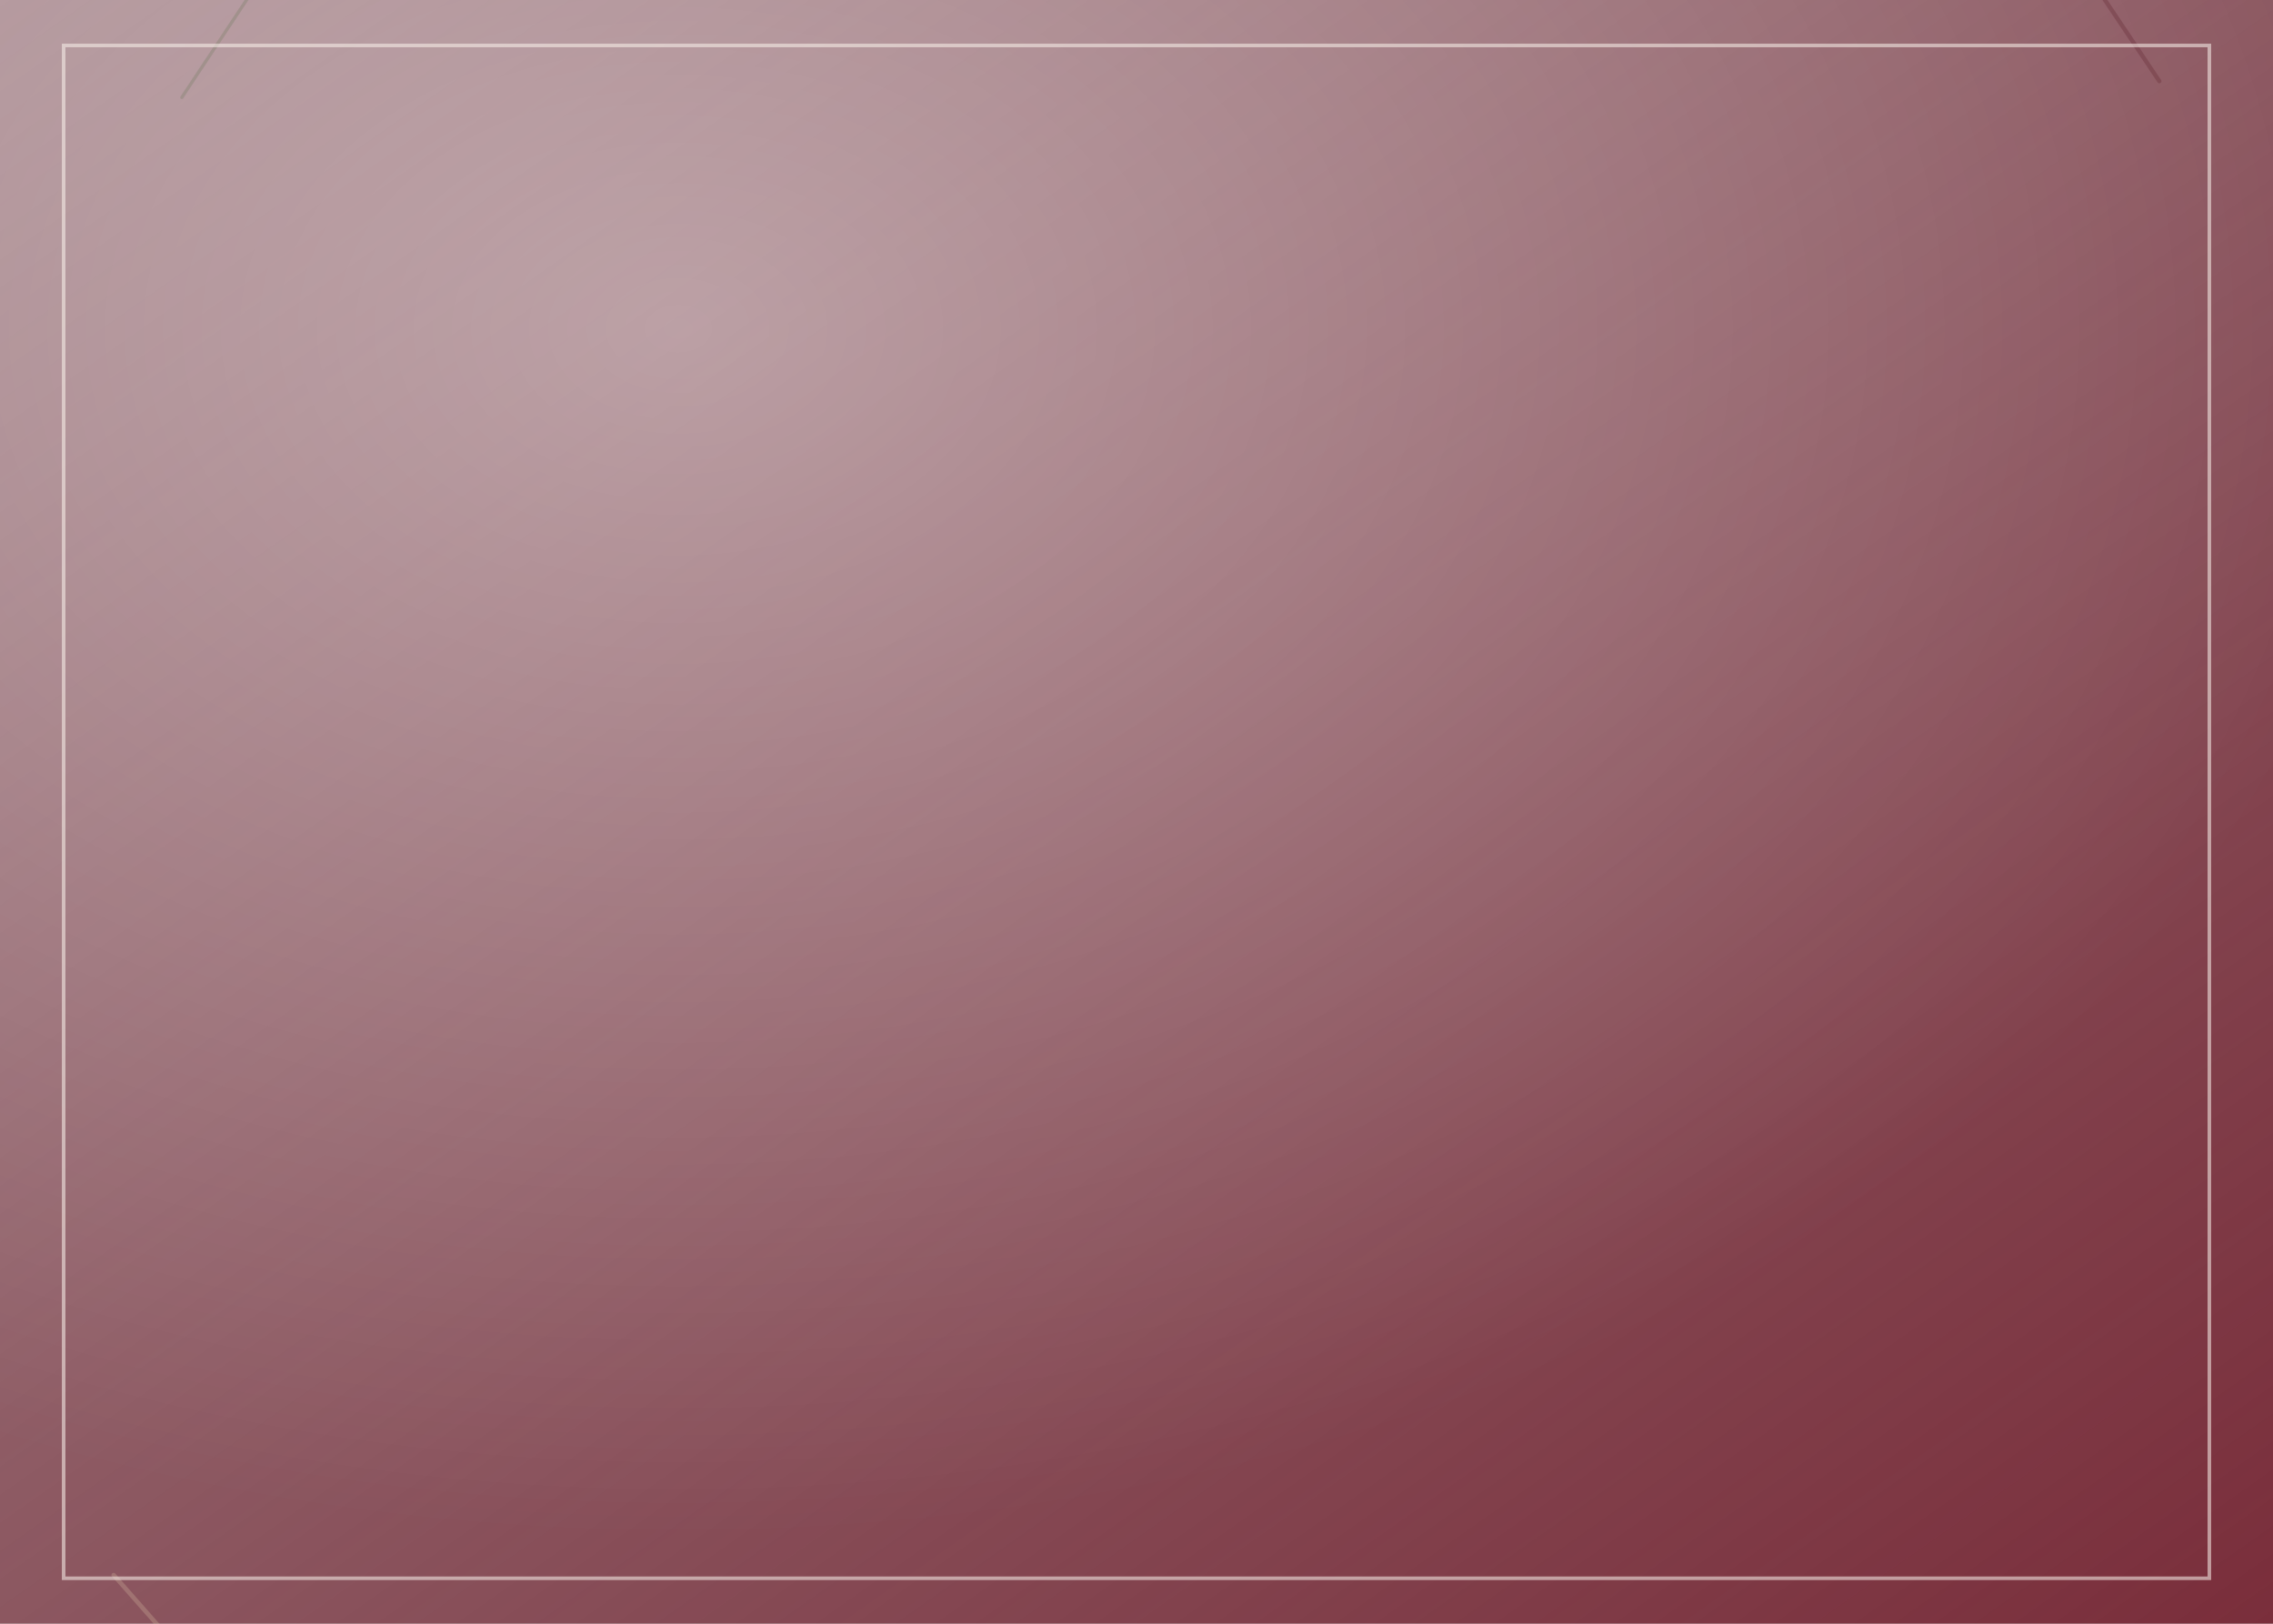
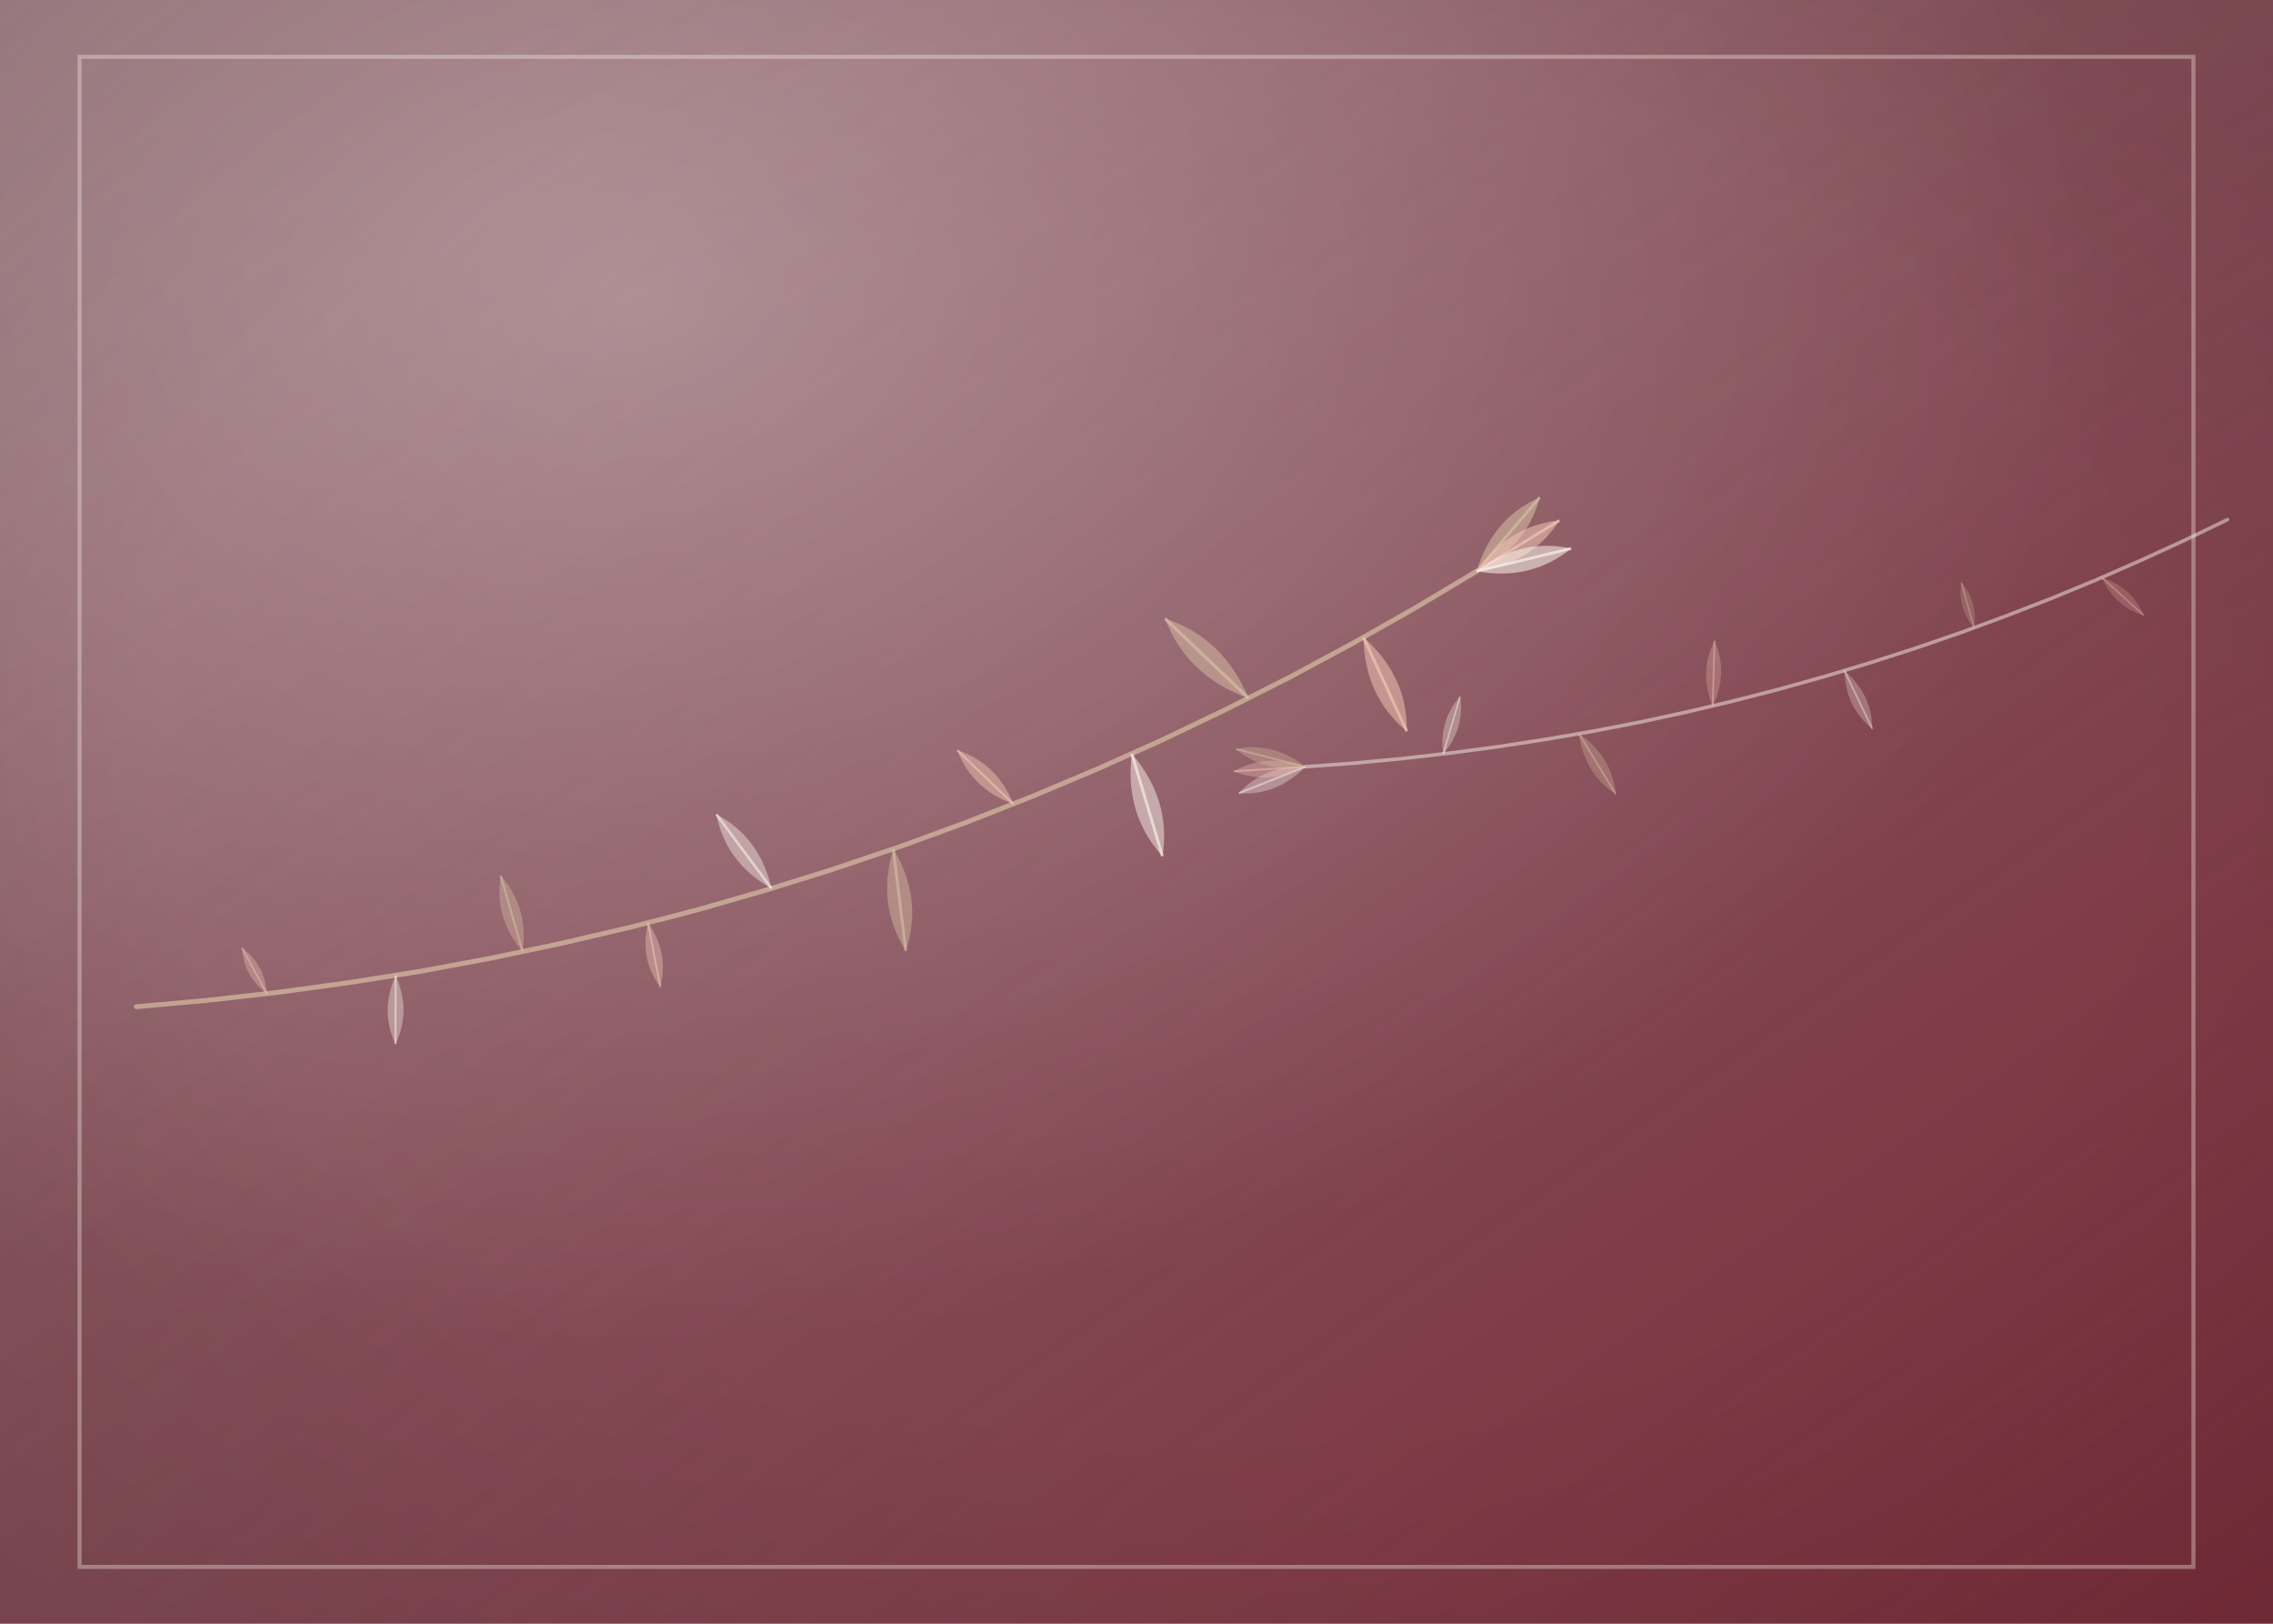
<svg xmlns="http://www.w3.org/2000/svg" viewBox="0 0 1400 1000" width="1400" height="1000" role="img" aria-label="Decorative botanical placeholder">
  <defs>
    <linearGradient id="g20" x1="0%" y1="0%" x2="100%" y2="100%">
-       <stop offset="0%" stop-color="#5B1F2A" stop-opacity="0.55" />
+       <stop offset="0%" stop-color="#5B1F2A" stop-opacity="0.65" />
      <stop offset="100%" stop-color="#7A2E3B" stop-opacity="1" />
    </linearGradient>
-     <radialGradient id="rg20" cx="30%" cy="20%" r="75%">
-       <stop offset="0%" stop-color="#FFFFFF" stop-opacity="0.35" />
+     <radialGradient id="vg20" cx="50%" cy="45%" r="72%">
+       <stop offset="60%" stop-color="#000000" stop-opacity="0" />
+       <stop offset="100%" stop-color="#000000" stop-opacity="0.10" />
+     </radialGradient>
+     <radialGradient id="hg20" cx="28%" cy="18%" r="65%">
+       <stop offset="0%" stop-color="#FFFFFF" stop-opacity="0.30" />
      <stop offset="100%" stop-color="#FFFFFF" stop-opacity="0" />
    </radialGradient>
  </defs>
  <rect width="1400" height="1000" fill="url(#g20)" />
-   <rect width="1400" height="1000" fill="url(#rg20)" />
-   <line x1="1330.0" y1="50.0" x2="916.2" y2="-567.4" stroke="#5B1F2A" stroke-width="2.6" stroke-opacity="0.28" stroke-linecap="round" />
-   <path d="M1261.0,-52.9 Q1243.8,-44.3 1237.9,-26.1 Q1255.1,-34.6 1261.0,-52.9 Z" fill="#5B1F2A" fill-opacity="0.18" />
-   <path d="M1192.1,-155.8 Q1215.7,-158.2 1230.5,-176.7 Q1206.9,-174.3 1192.1,-155.8 Z" fill="#5B1F2A" fill-opacity="0.20" />
-   <path d="M1123.1,-258.7 Q1097.9,-253.3 1084.2,-231.6 Q1109.3,-237.0 1123.1,-258.7 Z" fill="#5B1F2A" fill-opacity="0.22" />
-   <path d="M1054.1,-361.6 Q1073.9,-365.4 1085.1,-382.2 Q1065.3,-378.4 1054.1,-361.6 Z" fill="#5B1F2A" fill-opacity="0.24" />
-   <path d="M985.1,-464.5 Q960.8,-453.1 951.9,-427.6 Q976.3,-439.1 985.1,-464.5 Z" fill="#5B1F2A" fill-opacity="0.26" />
-   <path d="M916.2,-567.4 Q910.8,-592.7 889.5,-607.3 Q894.8,-582.0 916.2,-567.4 Z" fill="#5B1F2A" fill-opacity="0.28" />
-   <line x1="112.0" y1="60.0" x2="426.8" y2="-414.0" stroke="#6D7659" stroke-width="2.0" stroke-opacity="0.28" stroke-linecap="round" />
-   <path d="M164.5,-19.0 Q154.6,-29.2 140.4,-29.3 Q150.3,-19.1 164.5,-19.0 Z" fill="#6D7659" fill-opacity="0.18" />
-   <path d="M216.9,-98.0 Q221.6,-83.4 235.4,-76.6 Q230.7,-91.2 216.9,-98.0 Z" fill="#6D7659" fill-opacity="0.20" />
-   <path d="M269.4,-177.0 Q259.1,-186.4 245.2,-185.7 Q255.4,-176.2 269.4,-177.0 Z" fill="#6D7659" fill-opacity="0.22" />
-   <path d="M321.8,-256.0 Q330.5,-239.8 348.2,-234.7 Q339.5,-250.9 321.8,-256.0 Z" fill="#6D7659" fill-opacity="0.24" />
-   <path d="M374.3,-335.0 Q358.8,-349.3 337.7,-348.2 Q353.2,-334.0 374.3,-335.0 Z" fill="#6D7659" fill-opacity="0.26" />
-   <path d="M426.8,-414.0 Q443.0,-425.3 447.1,-444.6 Q430.8,-433.4 426.8,-414.0 Z" fill="#6D7659" fill-opacity="0.28" />
-   <line x1="70.0" y1="970.0" x2="581.0" y2="1550.7" stroke="#D8BFA3" stroke-width="2.7" stroke-opacity="0.28" stroke-linecap="round" />
-   <path d="M155.2,1066.8 Q177.9,1053.5 184.4,1028.0 Q161.6,1041.3 155.2,1066.8 Z" fill="#D8BFA3" fill-opacity="0.18" />
-   <path d="M240.3,1163.6 Q216.4,1167.3 202.3,1186.9 Q226.2,1183.2 240.3,1163.6 Z" fill="#D8BFA3" fill-opacity="0.20" />
-   <path d="M325.5,1260.3 Q350.7,1248.3 359.8,1221.8 Q334.6,1233.9 325.5,1260.3 Z" fill="#D8BFA3" fill-opacity="0.22" />
-   <path d="M410.7,1357.1 Q391.2,1361.7 380.9,1378.8 Q400.3,1374.2 410.7,1357.1 Z" fill="#D8BFA3" fill-opacity="0.24" />
-   <path d="M495.8,1453.9 Q519.0,1444.5 528.5,1421.4 Q505.3,1430.8 495.8,1453.9 Z" fill="#D8BFA3" fill-opacity="0.26" />
-   <path d="M581.0,1550.7 Q590.0,1576.0 613.9,1588.1 Q605.0,1562.8 581.0,1550.7 Z" fill="#D8BFA3" fill-opacity="0.28" />
-   <rect x="39.2" y="28.0" width="1321.6" height="944.0" fill="none" stroke="#FBF3EC" stroke-opacity="0.55" stroke-width="2.2" />
+   <rect width="1400" height="1000" fill="url(#hg20)" />
+   <path d="M84.0,620.0 L128.3,616.0 L172.3,611.0 L216.0,605.0 L259.4,598.1 L302.4,590.1 L345.2,581.1 L387.6,571.2 L429.7,560.3 L471.4,548.3 L512.9,535.4 L554.0,521.5 L594.8,506.6 L635.2,490.7 L675.4,473.8 L715.2,456.0 L754.7,437.1 L793.9,417.3 L832.8,396.4 L871.3,374.6 L909.5,351.8" fill="none" stroke="#D8BFA3" stroke-width="3.0" stroke-opacity="0.70" stroke-linecap="round" />
+   <path d="M164.4,612.0 Q162.9,593.8 149.1,583.8 Q149.9,600.8 164.4,612.0 Z" fill="#F2C6B4" fill-opacity="0.35" />
+   <line x1="164.4" y1="612.0" x2="149.1" y2="583.8" stroke="#F2C6B4" stroke-opacity="0.50" stroke-width="1.0" />
+   <path d="M243.7,600.7 Q233.9,622.7 243.6,643.0 Q253.4,622.7 243.7,600.7 Z" fill="#FBF3EC" fill-opacity="0.37" />
+   <line x1="243.7" y1="600.7" x2="243.6" y2="643.0" stroke="#FBF3EC" stroke-opacity="0.52" stroke-width="1.2" />
+   <path d="M321.9,586.1 Q325.7,558.7 308.4,539.3 Q304.1,564.9 321.9,586.1 Z" fill="#D8BFA3" fill-opacity="0.39" />
+   <line x1="321.9" y1="586.1" x2="308.4" y2="539.3" stroke="#D8BFA3" stroke-opacity="0.54" stroke-width="1.3" />
+   <path d="M399.1,568.3 Q393.9,590.7 406.7,607.9 Q412.2,587.2 399.1,568.3 Z" fill="#F2C6B4" fill-opacity="0.41" />
+   <line x1="399.1" y1="568.3" x2="406.7" y2="607.9" stroke="#F2C6B4" stroke-opacity="0.56" stroke-width="1.1" />
+   <path d="M475.2,547.2 Q468.0,515.6 441.2,501.5 Q447.0,531.3 475.2,547.2 Z" fill="#FBF3EC" fill-opacity="0.43" />
+   <line x1="475.2" y1="547.2" x2="441.2" y2="501.5" stroke="#FBF3EC" stroke-opacity="0.58" stroke-width="1.6" />
+   <path d="M550.2,522.8 Q539.8,557.2 557.9,585.6 Q568.7,553.7 550.2,522.8 Z" fill="#D8BFA3" fill-opacity="0.45" />
+   <line x1="550.2" y1="522.8" x2="557.9" y2="585.6" stroke="#D8BFA3" stroke-opacity="0.60" stroke-width="1.7" />
+   <path d="M624.2,495.2 Q613.9,469.9 589.6,462.0 Q598.6,485.9 624.2,495.2 Z" fill="#F2C6B4" fill-opacity="0.47" />
+   <line x1="624.2" y1="495.2" x2="589.6" y2="462.0" stroke="#F2C6B4" stroke-opacity="0.62" stroke-width="1.3" />
+   <path d="M697.1,464.2 Q692.5,501.4 716.0,527.3 Q721.5,492.7 697.1,464.2 Z" fill="#FBF3EC" fill-opacity="0.49" />
+   <line x1="697.1" y1="464.2" x2="716.0" y2="527.3" stroke="#FBF3EC" stroke-opacity="0.64" stroke-width="1.8" />
+   <path d="M769.0,430.0 Q753.6,392.7 717.6,381.0 Q731.0,416.4 769.0,430.0 Z" fill="#D8BFA3" fill-opacity="0.51" />
+   <line x1="769.0" y1="430.0" x2="717.6" y2="381.0" stroke="#D8BFA3" stroke-opacity="0.66" stroke-width="2.0" />
+   <path d="M839.8,392.5 Q840.4,428.8 866.5,450.4 Q867.0,416.5 839.8,392.5 Z" fill="#F2C6B4" fill-opacity="0.53" />
+   <line x1="839.8" y1="392.5" x2="866.5" y2="450.4" stroke="#F2C6B4" stroke-opacity="0.68" stroke-width="1.8" />
+   <path d="M909.5,351.8 Q940.2,337.1 948.4,306.3 Q919.2,319.2 909.5,351.8 Z" fill="#D8BFA3" fill-opacity="0.55" />
+   <line x1="909.5" y1="351.8" x2="948.4" y2="306.3" stroke="#D8BFA3" stroke-opacity="0.70" stroke-width="1.7" />
+   <path d="M909.5,351.8 Q943.2,347.3 960.5,320.5 Q928.8,323.8 909.5,351.8 Z" fill="#F2C6B4" fill-opacity="0.55" />
+   <line x1="909.5" y1="351.8" x2="960.5" y2="320.5" stroke="#F2C6B4" stroke-opacity="0.70" stroke-width="1.7" />
+   <path d="M909.5,351.8 Q943.0,357.9 967.7,337.8 Q936.5,331.1 909.5,351.8 Z" fill="#FBF3EC" fill-opacity="0.55" />
+   <line x1="909.5" y1="351.8" x2="967.7" y2="337.8" stroke="#FBF3EC" stroke-opacity="0.70" stroke-width="1.7" />
+   <path d="M1372.0,320.0 L1345.0,333.0 L1317.9,345.4 L1290.7,357.3 L1263.3,368.6 L1235.7,379.3 L1208.0,389.5 L1180.1,399.1 L1152.1,408.1 L1123.9,416.6 L1095.6,424.5 L1067.2,431.8 L1038.5,438.6 L1009.7,444.8 L980.8,450.4 L951.7,455.4 L922.5,459.9 L893.1,463.8 L863.6,467.2 L833.9,470.0 L804.0,472.2" fill="none" stroke="#FBF3EC" stroke-width="2.2" stroke-opacity="0.49" stroke-linecap="round" />
+   <path d="M1294.6,355.7 Q1302.6,373.7 1320.4,379.0 Q1313.4,361.8 1294.6,355.7 Z" fill="#F2C6B4" fill-opacity="0.22" />
+   <line x1="1294.6" y1="355.7" x2="1320.4" y2="379.0" stroke="#F2C6B4" stroke-opacity="0.37" stroke-width="1.0" />
+   <path d="M1215.9,386.7 Q1218.2,370.4 1208.1,358.8 Q1205.4,374.0 1215.9,386.7 Z" fill="#D8BFA3" fill-opacity="0.24" />
+   <line x1="1215.9" y1="386.7" x2="1208.1" y2="358.8" stroke="#D8BFA3" stroke-opacity="0.39" stroke-width="1.0" />
+   <path d="M1136.0,413.0 Q1136.7,435.6 1153.2,448.9 Q1153.2,427.8 1136.0,413.0 Z" fill="#FBF3EC" fill-opacity="0.26" />
+   <line x1="1136.0" y1="413.0" x2="1153.2" y2="448.9" stroke="#FBF3EC" stroke-opacity="0.41" stroke-width="1.1" />
+   <path d="M1054.9,434.8 Q1064.7,414.1 1056.0,394.6 Q1046.2,413.6 1054.9,434.8 Z" fill="#F2C6B4" fill-opacity="0.28" />
+   <line x1="1054.9" y1="434.8" x2="1056.0" y2="394.6" stroke="#F2C6B4" stroke-opacity="0.43" stroke-width="1.1" />
+   <path d="M972.5,451.9 Q975.8,476.4 995.2,489.1 Q992.9,466.0 972.5,451.9 Z" fill="#D8BFA3" fill-opacity="0.30" />
+   <line x1="972.5" y1="451.9" x2="995.2" y2="489.1" stroke="#D8BFA3" stroke-opacity="0.45" stroke-width="1.2" />
+   <path d="M888.9,464.4 Q902.4,448.3 899.3,429.0 Q886.2,443.6 888.9,464.4 Z" fill="#FBF3EC" fill-opacity="0.32" />
+   <line x1="888.9" y1="464.4" x2="899.3" y2="429.0" stroke="#FBF3EC" stroke-opacity="0.47" stroke-width="1.0" />
+   <path d="M804.0,472.2 Q778.9,471.2 763.0,488.5 Q786.4,490.2 804.0,472.2 Z" fill="#FBF3EC" fill-opacity="0.34" />
+   <line x1="804.0" y1="472.2" x2="763.0" y2="488.5" stroke="#FBF3EC" stroke-opacity="0.49" stroke-width="1.2" />
+   <path d="M804.0,472.2 Q780.4,463.5 759.9,475.0 Q781.8,483.8 804.0,472.2 Z" fill="#F2C6B4" fill-opacity="0.34" />
+   <line x1="804.0" y1="472.2" x2="759.9" y2="475.0" stroke="#F2C6B4" stroke-opacity="0.49" stroke-width="1.2" />
+   <path d="M804.0,472.2 Q784.3,456.6 761.2,461.3 Q779.2,476.4 804.0,472.2 Z" fill="#D8BFA3" fill-opacity="0.34" />
+   <line x1="804.0" y1="472.2" x2="761.2" y2="461.3" stroke="#D8BFA3" stroke-opacity="0.49" stroke-width="1.2" />
+   <rect width="1400" height="1000" fill="url(#vg20)" />
+   <rect x="49.0" y="35.0" width="1302.0" height="930.0" fill="none" stroke="#FBF3EC" stroke-opacity="0.35" stroke-width="2.5" />
</svg>
